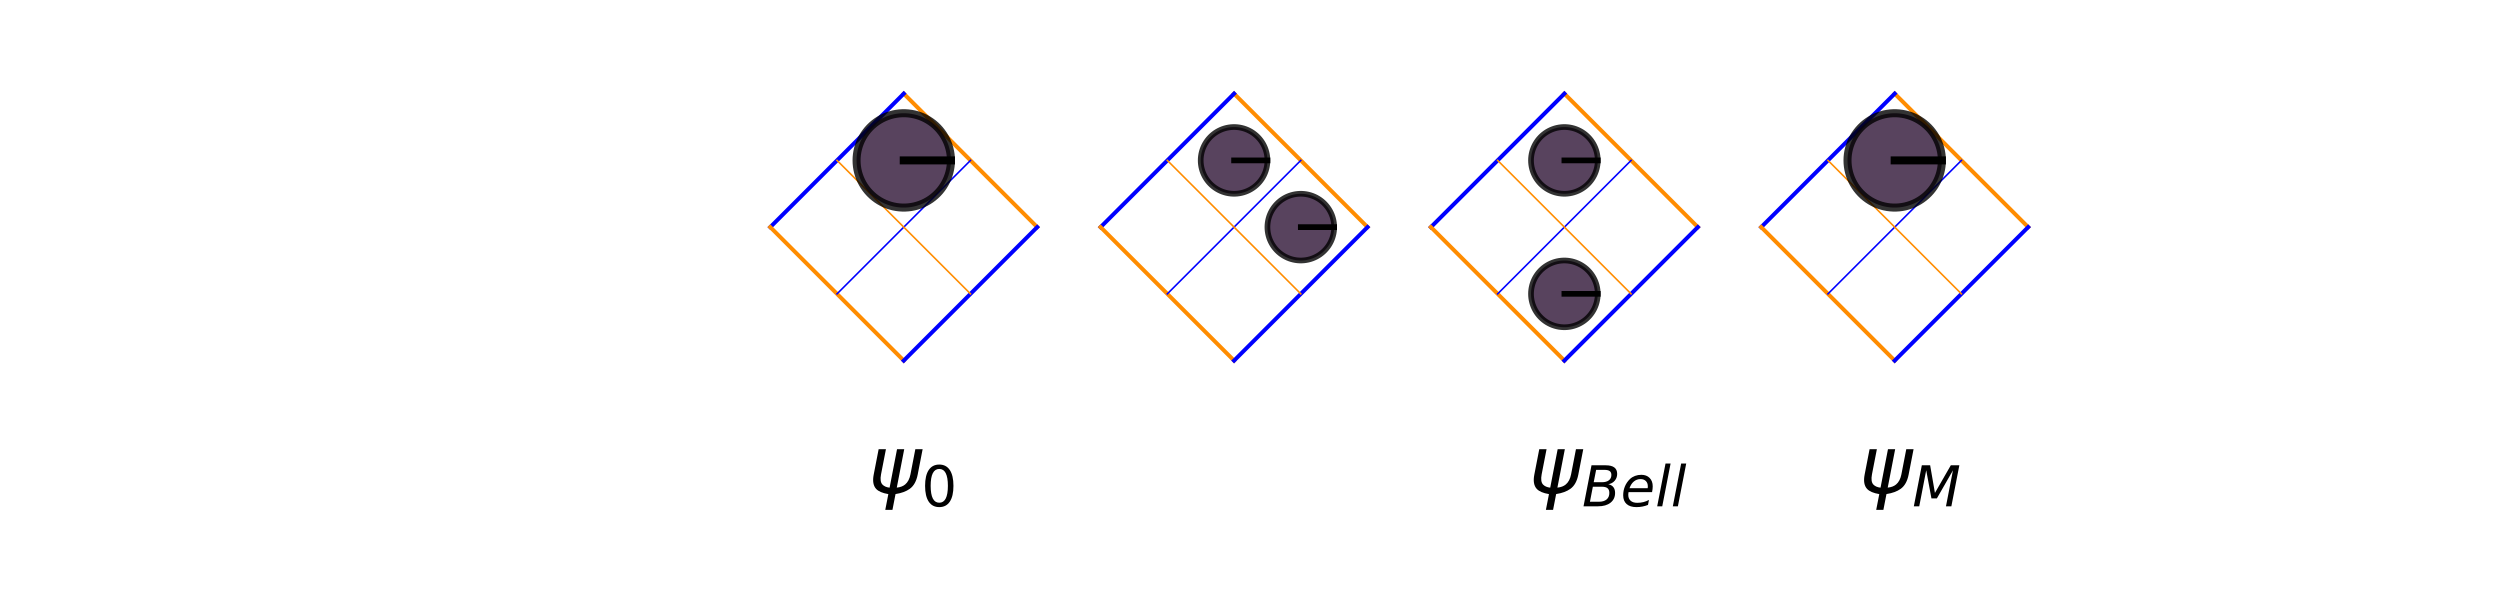
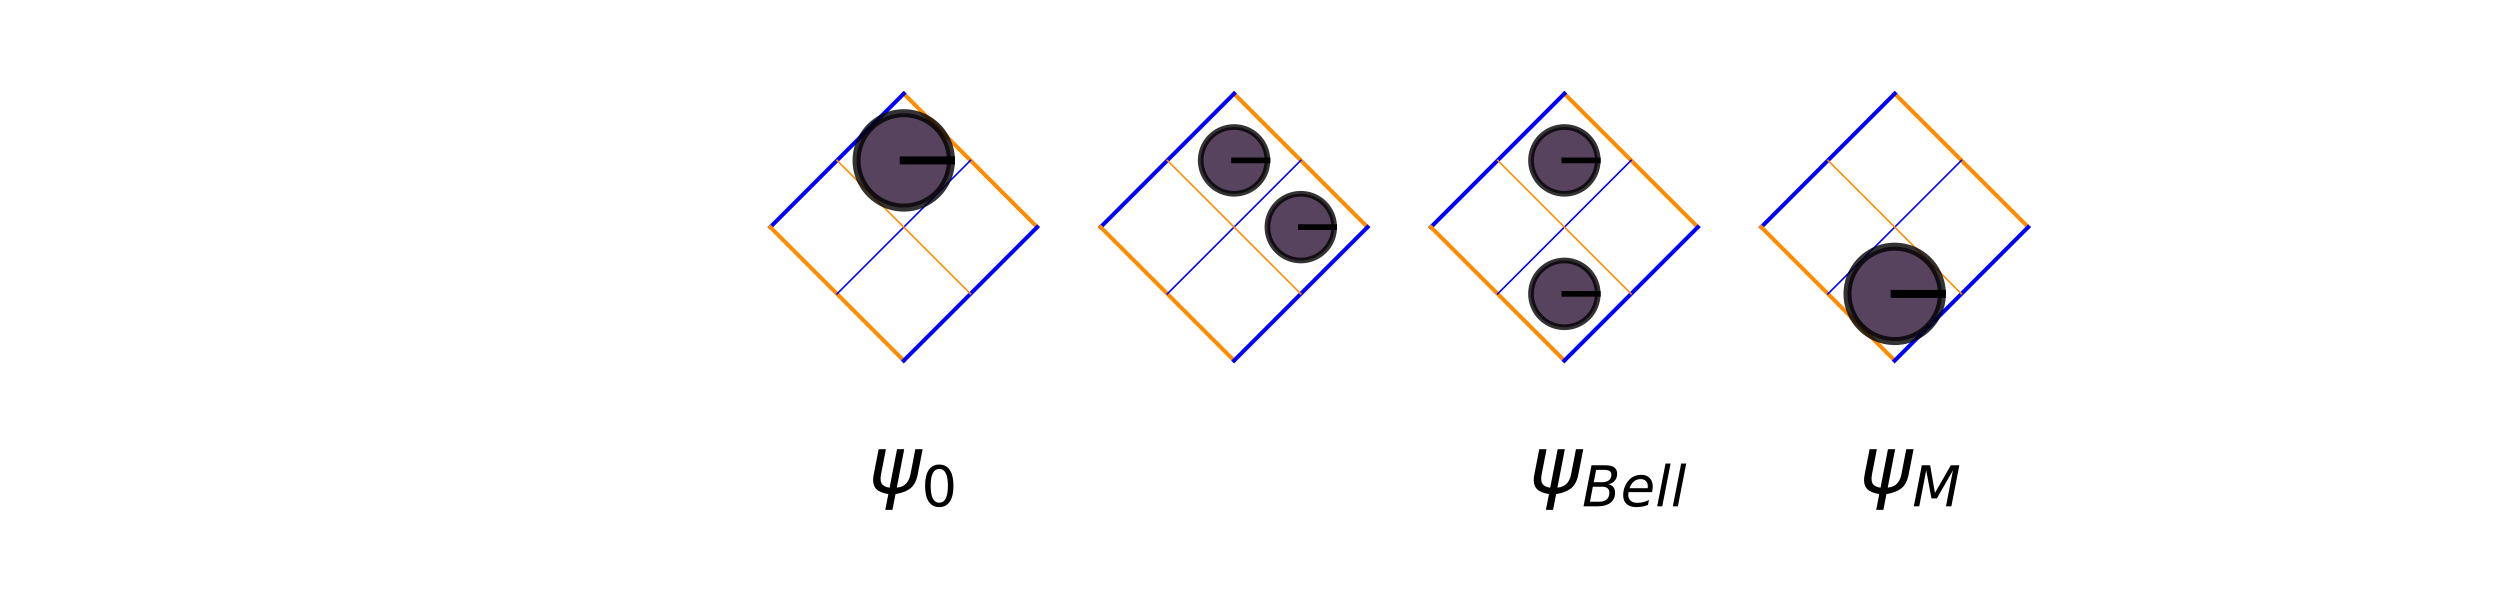
<svg xmlns="http://www.w3.org/2000/svg" xmlns:xlink="http://www.w3.org/1999/xlink" height="75.515pt" version="1.1" viewBox="0 0 311.04 75.515" width="311.04pt">
  <defs>
    <style type="text/css">*{stroke-linecap:butt;stroke-linejoin:round;}</style>
  </defs>
  <g id="figure_1">
    <g id="patch_1">
      <path d="M 0 75.515  L 311.04 75.515  L 311.04 0  L 0 0  z " style="fill:none;" />
    </g>
    <g id="axes_1">
      <g id="line2d_1">
-         <path clip-path="url(#p4b8d0b3690)" d="M 129.046 28.259  L 112.441 11.653  " style="fill:none;stroke:#ff8c00;stroke-linecap:square;stroke-width:0.5;" />
+         <path clip-path="url(#p5b7c82e4f4)" d="M 129.046 28.259  L 112.441 11.653  " style="fill:none;stroke:#ff8c00;stroke-linecap:square;stroke-width:0.5;" />
      </g>
      <g id="line2d_2">
-         <path clip-path="url(#p4b8d0b3690)" d="M 112.441 11.653  L 95.836 28.259  " style="fill:none;stroke:#0000ff;stroke-linecap:square;stroke-width:0.5;" />
+         <path clip-path="url(#p5b7c82e4f4)" d="M 112.441 11.653  L 95.836 28.259  " style="fill:none;stroke:#0000ff;stroke-linecap:square;stroke-width:0.5;" />
      </g>
      <g id="line2d_3">
-         <path clip-path="url(#p4b8d0b3690)" d="M 95.836 28.259  L 112.441 44.864  " style="fill:none;stroke:#ff8c00;stroke-linecap:square;stroke-width:0.5;" />
+         <path clip-path="url(#p5b7c82e4f4)" d="M 95.836 28.259  L 112.441 44.864  " style="fill:none;stroke:#ff8c00;stroke-linecap:square;stroke-width:0.5;" />
      </g>
      <g id="line2d_4">
-         <path clip-path="url(#p4b8d0b3690)" d="M 112.441 44.864  L 129.046 28.259  " style="fill:none;stroke:#0000ff;stroke-linecap:square;stroke-width:0.5;" />
+         <path clip-path="url(#p5b7c82e4f4)" d="M 112.441 44.864  L 129.046 28.259  " style="fill:none;stroke:#0000ff;stroke-linecap:square;stroke-width:0.5;" />
      </g>
      <g id="line2d_5">
-         <path clip-path="url(#p4b8d0b3690)" d="M 120.744 19.956  L 104.138 36.561  " style="fill:none;stroke:#0000ff;stroke-linecap:square;stroke-width:0.2;" />
+         <path clip-path="url(#p5b7c82e4f4)" d="M 120.744 19.956  L 104.138 36.561  " style="fill:none;stroke:#0000ff;stroke-linecap:square;stroke-width:0.2;" />
      </g>
      <g id="line2d_6">
-         <path clip-path="url(#p4b8d0b3690)" d="M 104.138 19.956  L 120.744 36.561  " style="fill:none;stroke:#ff8c00;stroke-linecap:square;stroke-width:0.2;" />
+         <path clip-path="url(#p5b7c82e4f4)" d="M 104.138 19.956  L 120.744 36.561  " style="fill:none;stroke:#ff8c00;stroke-linecap:square;stroke-width:0.2;" />
      </g>
      <g id="line2d_7">
-         <path clip-path="url(#p4b8d0b3690)" d="M 108.038 63.484  " style="fill:none;stroke:#1f77b4;stroke-linecap:square;stroke-opacity:0;stroke-width:1.5;" />
+         <path clip-path="url(#p5b7c82e4f4)" d="M 108.038 63.484  " style="fill:none;stroke:#1f77b4;stroke-linecap:square;stroke-opacity:0;stroke-width:1.5;" />
      </g>
      <g id="line2d_8">
-         <path clip-path="url(#p4b8d0b3690)" d="M 170.142 28.259  L 153.537 11.653  " style="fill:none;stroke:#ff8c00;stroke-linecap:square;stroke-width:0.5;" />
+         <path clip-path="url(#p5b7c82e4f4)" d="M 170.142 28.259  L 153.537 11.653  " style="fill:none;stroke:#ff8c00;stroke-linecap:square;stroke-width:0.5;" />
      </g>
      <g id="line2d_9">
-         <path clip-path="url(#p4b8d0b3690)" d="M 153.537 11.653  L 136.932 28.259  " style="fill:none;stroke:#0000ff;stroke-linecap:square;stroke-width:0.5;" />
+         <path clip-path="url(#p5b7c82e4f4)" d="M 153.537 11.653  L 136.932 28.259  " style="fill:none;stroke:#0000ff;stroke-linecap:square;stroke-width:0.5;" />
      </g>
      <g id="line2d_10">
-         <path clip-path="url(#p4b8d0b3690)" d="M 136.932 28.259  L 153.537 44.864  " style="fill:none;stroke:#ff8c00;stroke-linecap:square;stroke-width:0.5;" />
+         <path clip-path="url(#p5b7c82e4f4)" d="M 136.932 28.259  L 153.537 44.864  " style="fill:none;stroke:#ff8c00;stroke-linecap:square;stroke-width:0.5;" />
      </g>
      <g id="line2d_11">
-         <path clip-path="url(#p4b8d0b3690)" d="M 153.537 44.864  L 170.142 28.259  " style="fill:none;stroke:#0000ff;stroke-linecap:square;stroke-width:0.5;" />
+         <path clip-path="url(#p5b7c82e4f4)" d="M 153.537 44.864  L 170.142 28.259  " style="fill:none;stroke:#0000ff;stroke-linecap:square;stroke-width:0.5;" />
      </g>
      <g id="line2d_12">
-         <path clip-path="url(#p4b8d0b3690)" d="M 161.84 19.956  L 145.234 36.561  " style="fill:none;stroke:#0000ff;stroke-linecap:square;stroke-width:0.2;" />
+         <path clip-path="url(#p5b7c82e4f4)" d="M 161.84 19.956  L 145.234 36.561  " style="fill:none;stroke:#0000ff;stroke-linecap:square;stroke-width:0.2;" />
      </g>
      <g id="line2d_13">
-         <path clip-path="url(#p4b8d0b3690)" d="M 145.234 19.956  L 161.84 36.561  " style="fill:none;stroke:#ff8c00;stroke-linecap:square;stroke-width:0.2;" />
+         <path clip-path="url(#p5b7c82e4f4)" d="M 145.234 19.956  L 161.84 36.561  " style="fill:none;stroke:#ff8c00;stroke-linecap:square;stroke-width:0.2;" />
      </g>
      <g id="line2d_14">
-         <path clip-path="url(#p4b8d0b3690)" d="M 149.134 63.484  " style="fill:none;stroke:#ff7f0e;stroke-linecap:square;stroke-opacity:0;stroke-width:1.5;" />
+         <path clip-path="url(#p5b7c82e4f4)" d="M 149.134 63.484  " style="fill:none;stroke:#ff7f0e;stroke-linecap:square;stroke-opacity:0;stroke-width:1.5;" />
      </g>
      <g id="line2d_15">
-         <path clip-path="url(#p4b8d0b3690)" d="M 211.239 28.259  L 194.633 11.653  " style="fill:none;stroke:#ff8c00;stroke-linecap:square;stroke-width:0.5;" />
+         <path clip-path="url(#p5b7c82e4f4)" d="M 211.239 28.259  L 194.633 11.653  " style="fill:none;stroke:#ff8c00;stroke-linecap:square;stroke-width:0.5;" />
      </g>
      <g id="line2d_16">
-         <path clip-path="url(#p4b8d0b3690)" d="M 194.633 11.653  L 178.028 28.259  " style="fill:none;stroke:#0000ff;stroke-linecap:square;stroke-width:0.5;" />
+         <path clip-path="url(#p5b7c82e4f4)" d="M 194.633 11.653  L 178.028 28.259  " style="fill:none;stroke:#0000ff;stroke-linecap:square;stroke-width:0.5;" />
      </g>
      <g id="line2d_17">
-         <path clip-path="url(#p4b8d0b3690)" d="M 178.028 28.259  L 194.633 44.864  " style="fill:none;stroke:#ff8c00;stroke-linecap:square;stroke-width:0.5;" />
+         <path clip-path="url(#p5b7c82e4f4)" d="M 178.028 28.259  L 194.633 44.864  " style="fill:none;stroke:#ff8c00;stroke-linecap:square;stroke-width:0.5;" />
      </g>
      <g id="line2d_18">
-         <path clip-path="url(#p4b8d0b3690)" d="M 194.633 44.864  L 211.239 28.259  " style="fill:none;stroke:#0000ff;stroke-linecap:square;stroke-width:0.5;" />
+         <path clip-path="url(#p5b7c82e4f4)" d="M 194.633 44.864  L 211.239 28.259  " style="fill:none;stroke:#0000ff;stroke-linecap:square;stroke-width:0.5;" />
      </g>
      <g id="line2d_19">
-         <path clip-path="url(#p4b8d0b3690)" d="M 202.936 19.956  L 186.331 36.561  " style="fill:none;stroke:#0000ff;stroke-linecap:square;stroke-width:0.2;" />
+         <path clip-path="url(#p5b7c82e4f4)" d="M 202.936 19.956  L 186.331 36.561  " style="fill:none;stroke:#0000ff;stroke-linecap:square;stroke-width:0.2;" />
      </g>
      <g id="line2d_20">
-         <path clip-path="url(#p4b8d0b3690)" d="M 186.331 19.956  L 202.936 36.561  " style="fill:none;stroke:#ff8c00;stroke-linecap:square;stroke-width:0.2;" />
+         <path clip-path="url(#p5b7c82e4f4)" d="M 186.331 19.956  L 202.936 36.561  " style="fill:none;stroke:#ff8c00;stroke-linecap:square;stroke-width:0.2;" />
      </g>
      <g id="line2d_21">
-         <path clip-path="url(#p4b8d0b3690)" d="M 190.23 63.484  " style="fill:none;stroke:#2ca02c;stroke-linecap:square;stroke-opacity:0;stroke-width:1.5;" />
+         <path clip-path="url(#p5b7c82e4f4)" d="M 190.23 63.484  " style="fill:none;stroke:#2ca02c;stroke-linecap:square;stroke-opacity:0;stroke-width:1.5;" />
      </g>
      <g id="line2d_22">
-         <path clip-path="url(#p4b8d0b3690)" d="M 252.335 28.259  L 235.729 11.653  " style="fill:none;stroke:#ff8c00;stroke-linecap:square;stroke-width:0.5;" />
+         <path clip-path="url(#p5b7c82e4f4)" d="M 252.335 28.259  L 235.729 11.653  " style="fill:none;stroke:#ff8c00;stroke-linecap:square;stroke-width:0.5;" />
      </g>
      <g id="line2d_23">
-         <path clip-path="url(#p4b8d0b3690)" d="M 235.729 11.653  L 219.124 28.259  " style="fill:none;stroke:#0000ff;stroke-linecap:square;stroke-width:0.5;" />
+         <path clip-path="url(#p5b7c82e4f4)" d="M 235.729 11.653  L 219.124 28.259  " style="fill:none;stroke:#0000ff;stroke-linecap:square;stroke-width:0.5;" />
      </g>
      <g id="line2d_24">
-         <path clip-path="url(#p4b8d0b3690)" d="M 219.124 28.259  L 235.729 44.864  " style="fill:none;stroke:#ff8c00;stroke-linecap:square;stroke-width:0.5;" />
+         <path clip-path="url(#p5b7c82e4f4)" d="M 219.124 28.259  L 235.729 44.864  " style="fill:none;stroke:#ff8c00;stroke-linecap:square;stroke-width:0.5;" />
      </g>
      <g id="line2d_25">
-         <path clip-path="url(#p4b8d0b3690)" d="M 235.729 44.864  L 252.335 28.259  " style="fill:none;stroke:#0000ff;stroke-linecap:square;stroke-width:0.5;" />
+         <path clip-path="url(#p5b7c82e4f4)" d="M 235.729 44.864  L 252.335 28.259  " style="fill:none;stroke:#0000ff;stroke-linecap:square;stroke-width:0.5;" />
      </g>
      <g id="line2d_26">
-         <path clip-path="url(#p4b8d0b3690)" d="M 244.032 19.956  L 227.427 36.561  " style="fill:none;stroke:#0000ff;stroke-linecap:square;stroke-width:0.2;" />
+         <path clip-path="url(#p5b7c82e4f4)" d="M 244.032 19.956  L 227.427 36.561  " style="fill:none;stroke:#0000ff;stroke-linecap:square;stroke-width:0.2;" />
      </g>
      <g id="line2d_27">
-         <path clip-path="url(#p4b8d0b3690)" d="M 227.427 19.956  L 244.032 36.561  " style="fill:none;stroke:#ff8c00;stroke-linecap:square;stroke-width:0.2;" />
+         <path clip-path="url(#p5b7c82e4f4)" d="M 227.427 19.956  L 244.032 36.561  " style="fill:none;stroke:#ff8c00;stroke-linecap:square;stroke-width:0.2;" />
      </g>
      <g id="line2d_28">
-         <path clip-path="url(#p4b8d0b3690)" d="M 231.326 63.484  " style="fill:none;stroke:#d62728;stroke-linecap:square;stroke-opacity:0;stroke-width:1.5;" />
+         <path clip-path="url(#p5b7c82e4f4)" d="M 231.326 63.484  " style="fill:none;stroke:#d62728;stroke-linecap:square;stroke-opacity:0;stroke-width:1.5;" />
      </g>
      <g id="text_1">
        <g transform="translate(108.0378 61.38395)scale(0.1 -0.1)">
          <defs>
            <path d="M 24.859 -1.219  Q 13.922 0.594 9.625 5.328  Q 4.344 11.141 6.641 23  L 12.797 54.688  L 21.875 54.688  L 15.766 23.344  Q 14.062 14.406 17.484 10.688  Q 20.516 7.469 26.422 6.781  L 35.688 54.688  L 44.625 54.688  L 35.359 6.844  Q 41.891 7.516 45.75 10.75  Q 50.734 14.844 52.391 23.391  L 58.453 54.688  L 67.531 54.688  L 61.375 23.047  Q 58.984 10.75 51.562 5.375  Q 44.875 0.531 33.797 -1.172  L 29.984 -20.797  L 21.047 -20.797  z " id="DejaVuSans-Oblique-968" />
            <path d="M 31.781 66.406  Q 24.172 66.406 20.328 58.906  Q 16.5 51.422 16.5 36.375  Q 16.5 21.391 20.328 13.891  Q 24.172 6.391 31.781 6.391  Q 39.453 6.391 43.281 13.891  Q 47.125 21.391 47.125 36.375  Q 47.125 51.422 43.281 58.906  Q 39.453 66.406 31.781 66.406  z M 31.781 74.219  Q 44.047 74.219 50.516 64.516  Q 56.984 54.828 56.984 36.375  Q 56.984 17.969 50.516 8.266  Q 44.047 -1.422 31.781 -1.422  Q 19.531 -1.422 13.062 8.266  Q 6.594 17.969 6.594 36.375  Q 6.594 54.828 13.062 64.516  Q 19.531 74.219 31.781 74.219  z " id="DejaVuSans-48" />
          </defs>
          <use transform="translate(0 0.3125)" xlink:href="#DejaVuSans-Oblique-968" />
          <use transform="translate(65.9668 -16.09375)scale(0.7)" xlink:href="#DejaVuSans-48" />
        </g>
      </g>
      <g id="text_2">
        <g transform="translate(190.2301 61.38395)scale(0.1 -0.1)">
          <defs>
            <path d="M 16.891 72.906  L 42.094 72.906  Q 52.344 72.906 57.422 69.094  Q 62.5 65.281 62.5 57.625  Q 62.5 50.594 58.125 45.484  Q 53.766 40.375 46.688 39.312  Q 52.734 37.938 55.766 34.078  Q 58.797 30.219 58.797 23.781  Q 58.797 12.797 50.656 6.391  Q 42.531 0 28.422 0  L 2.688 0  z M 19.281 34.812  L 14.109 8.109  L 29.984 8.109  Q 38.922 8.109 43.75 12.203  Q 48.578 16.312 48.578 23.781  Q 48.578 29.547 45.375 32.172  Q 42.188 34.812 35.109 34.812  z M 25.094 64.797  L 20.797 42.828  L 35.5 42.828  Q 43.359 42.828 47.781 46.234  Q 52.203 49.656 52.203 55.719  Q 52.203 60.453 49.219 62.625  Q 46.234 64.797 39.703 64.797  z " id="DejaVuSans-Oblique-66" />
            <path d="M 48.094 32.234  Q 48.25 33.016 48.312 33.844  Q 48.391 34.672 48.391 35.5  Q 48.391 41.453 44.891 44.922  Q 41.406 48.391 35.406 48.391  Q 28.719 48.391 23.578 44.156  Q 18.453 39.938 15.828 32.172  z M 55.906 25.203  L 14.109 25.203  Q 13.812 23.344 13.719 22.266  Q 13.625 21.188 13.625 20.406  Q 13.625 13.625 17.797 9.906  Q 21.969 6.203 29.594 6.203  Q 35.453 6.203 40.672 7.516  Q 45.906 8.844 50.391 11.375  L 48.688 2.484  Q 43.844 0.531 38.688 -0.438  Q 33.547 -1.422 28.219 -1.422  Q 16.844 -1.422 10.719 4.016  Q 4.594 9.469 4.594 19.484  Q 4.594 28.031 7.641 35.375  Q 10.688 42.719 16.609 48.484  Q 20.406 52.094 25.656 54.047  Q 30.906 56 36.812 56  Q 46.094 56 51.578 50.438  Q 57.078 44.875 57.078 35.5  Q 57.078 33.25 56.781 30.688  Q 56.5 28.125 55.906 25.203  z " id="DejaVuSans-Oblique-101" />
            <path d="M 18.312 75.984  L 27.297 75.984  L 12.5 0  L 3.516 0  z " id="DejaVuSans-Oblique-108" />
          </defs>
          <use transform="translate(0 0.3125)" xlink:href="#DejaVuSans-Oblique-968" />
          <use transform="translate(65.9668 -16.09375)scale(0.7)" xlink:href="#DejaVuSans-Oblique-66" />
          <use transform="translate(113.9893 -16.09375)scale(0.7)" xlink:href="#DejaVuSans-Oblique-101" />
          <use transform="translate(157.0557 -16.09375)scale(0.7)" xlink:href="#DejaVuSans-Oblique-108" />
          <use transform="translate(176.5039 -16.09375)scale(0.7)" xlink:href="#DejaVuSans-Oblique-108" />
        </g>
      </g>
      <g id="text_3">
        <g transform="translate(231.3263 61.38395)scale(0.1 -0.1)">
          <defs>
            <path d="M 16.891 72.906  L 31.688 72.906  L 40.188 23.781  L 68.406 72.906  L 83.594 72.906  L 69.391 0  L 59.812 0  L 72.219 63.922  L 43.609 14.016  L 33.984 14.016  L 24.703 64.109  L 12.312 0  L 2.688 0  z " id="DejaVuSans-Oblique-77" />
          </defs>
          <use transform="translate(0 0.3125)" xlink:href="#DejaVuSans-Oblique-968" />
          <use transform="translate(65.9668 -16.09375)scale(0.7)" xlink:href="#DejaVuSans-Oblique-77" />
        </g>
      </g>
      <g id="PolyCollection_1">
        <defs>
-           <path d="M 118.312 -55.559  L 118.312 -55.559  L 118.3 -55.935  L 118.264 -56.31  L 118.204 -56.681  L 118.12 -57.048  L 118.013 -57.409  L 117.883 -57.762  L 117.73 -58.106  L 117.556 -58.44  L 117.361 -58.762  L 117.146 -59.07  L 116.911 -59.365  L 116.658 -59.643  L 116.388 -59.905  L 116.101 -60.149  L 115.8 -60.374  L 115.484 -60.579  L 115.156 -60.764  L 114.817 -60.927  L 114.469 -61.068  L 114.111 -61.187  L 113.747 -61.283  L 113.378 -61.354  L 113.005 -61.403  L 112.629 -61.427  L 112.253 -61.427  L 111.877 -61.403  L 111.504 -61.354  L 111.135 -61.283  L 110.771 -61.187  L 110.413 -61.068  L 110.065 -60.927  L 109.725 -60.764  L 109.398 -60.579  L 109.082 -60.374  L 108.781 -60.149  L 108.494 -59.905  L 108.224 -59.643  L 107.971 -59.365  L 107.736 -59.07  L 107.521 -58.762  L 107.326 -58.44  L 107.151 -58.106  L 106.999 -57.762  L 106.869 -57.409  L 106.762 -57.048  L 106.678 -56.681  L 106.618 -56.31  L 106.582 -55.935  L 106.57 -55.559  L 106.57 -55.559  L 106.57 -55.559  L 106.582 -55.183  L 106.618 -54.808  L 106.678 -54.437  L 106.762 -54.07  L 106.869 -53.709  L 106.999 -53.356  L 107.151 -53.012  L 107.326 -52.678  L 107.521 -52.356  L 107.736 -52.047  L 107.971 -51.753  L 108.224 -51.475  L 108.494 -51.213  L 108.781 -50.969  L 109.082 -50.744  L 109.398 -50.538  L 109.725 -50.354  L 110.065 -50.19  L 110.413 -50.049  L 110.771 -49.931  L 111.135 -49.835  L 111.504 -49.763  L 111.877 -49.715  L 112.253 -49.691  L 112.629 -49.691  L 113.005 -49.715  L 113.378 -49.763  L 113.747 -49.835  L 114.111 -49.931  L 114.469 -50.049  L 114.817 -50.19  L 115.156 -50.354  L 115.484 -50.538  L 115.8 -50.744  L 116.101 -50.969  L 116.388 -51.213  L 116.658 -51.475  L 116.911 -51.753  L 117.146 -52.047  L 117.361 -52.356  L 117.556 -52.678  L 117.73 -53.012  L 117.883 -53.356  L 118.013 -53.709  L 118.12 -54.07  L 118.204 -54.437  L 118.264 -54.808  L 118.3 -55.183  L 118.312 -55.559  z " id="m4061cd5853" style="stroke:#000000;stroke-opacity:0.8;" />
-         </defs>
-         <g clip-path="url(#p4b8d0b3690)">
-           <use style="fill:#2f1436;fill-opacity:0.8;stroke:#000000;stroke-opacity:0.8;" x="0" xlink:href="#m4061cd5853" y="75.515" />
+           <path d="M 118.312 -55.559  L 118.312 -55.559  L 118.3 -55.935  L 118.264 -56.31  L 118.204 -56.681  L 118.12 -57.048  L 118.013 -57.409  L 117.883 -57.762  L 117.73 -58.106  L 117.556 -58.44  L 117.361 -58.762  L 117.146 -59.07  L 116.911 -59.365  L 116.658 -59.643  L 116.388 -59.905  L 116.101 -60.149  L 115.8 -60.374  L 115.484 -60.579  L 115.156 -60.764  L 114.817 -60.927  L 114.469 -61.068  L 114.111 -61.187  L 113.747 -61.283  L 113.378 -61.354  L 113.005 -61.403  L 112.629 -61.427  L 112.253 -61.427  L 111.877 -61.403  L 111.504 -61.354  L 111.135 -61.283  L 110.771 -61.187  L 110.413 -61.068  L 110.065 -60.927  L 109.725 -60.764  L 109.398 -60.579  L 109.082 -60.374  L 108.781 -60.149  L 108.494 -59.905  L 108.224 -59.643  L 107.971 -59.365  L 107.736 -59.07  L 107.521 -58.762  L 107.326 -58.44  L 107.151 -58.106  L 106.999 -57.762  L 106.869 -57.409  L 106.762 -57.048  L 106.678 -56.681  L 106.618 -56.31  L 106.582 -55.935  L 106.57 -55.559  L 106.57 -55.559  L 106.57 -55.559  L 106.582 -55.183  L 106.618 -54.808  L 106.678 -54.437  L 106.762 -54.07  L 106.869 -53.709  L 106.999 -53.356  L 107.151 -53.012  L 107.326 -52.678  L 107.521 -52.356  L 107.736 -52.047  L 107.971 -51.753  L 108.224 -51.475  L 108.494 -51.213  L 108.781 -50.969  L 109.082 -50.744  L 109.398 -50.538  L 109.725 -50.354  L 110.065 -50.19  L 110.413 -50.049  L 110.771 -49.931  L 111.135 -49.835  L 111.504 -49.763  L 111.877 -49.715  L 112.253 -49.691  L 112.629 -49.691  L 113.005 -49.715  L 113.378 -49.763  L 113.747 -49.835  L 114.111 -49.931  L 114.469 -50.049  L 114.817 -50.19  L 115.156 -50.354  L 115.484 -50.538  L 115.8 -50.744  L 116.101 -50.969  L 116.388 -51.213  L 116.658 -51.475  L 116.911 -51.753  L 117.146 -52.047  L 117.361 -52.356  L 117.556 -52.678  L 117.73 -53.012  L 117.883 -53.356  L 118.013 -53.709  L 118.12 -54.07  L 118.204 -54.437  L 118.264 -54.808  L 118.3 -55.183  L 118.312 -55.559  z " id="mb0bda0e4da" style="stroke:#000000;stroke-opacity:0.8;" />
+         </defs>
+         <g clip-path="url(#p5b7c82e4f4)">
+           <use style="fill:#2f1436;fill-opacity:0.8;stroke:#000000;stroke-opacity:0.8;" x="0" xlink:href="#mb0bda0e4da" y="75.515" />
        </g>
      </g>
      <g id="PolyCollection_2">
        <defs>
-           <path d="M 157.688 -55.559  L 157.688 -55.559  L 157.68 -55.825  L 157.654 -56.09  L 157.612 -56.352  L 157.553 -56.612  L 157.477 -56.867  L 157.385 -57.117  L 157.277 -57.36  L 157.154 -57.596  L 157.016 -57.824  L 156.864 -58.042  L 156.698 -58.25  L 156.519 -58.447  L 156.328 -58.632  L 156.125 -58.804  L 155.912 -58.964  L 155.689 -59.109  L 155.457 -59.239  L 155.218 -59.355  L 154.971 -59.455  L 154.718 -59.539  L 154.461 -59.606  L 154.2 -59.657  L 153.936 -59.691  L 153.67 -59.708  L 153.404 -59.708  L 153.138 -59.691  L 152.875 -59.657  L 152.613 -59.606  L 152.356 -59.539  L 152.103 -59.455  L 151.857 -59.355  L 151.617 -59.239  L 151.385 -59.109  L 151.162 -58.964  L 150.949 -58.804  L 150.746 -58.632  L 150.555 -58.447  L 150.376 -58.25  L 150.21 -58.042  L 150.058 -57.824  L 149.92 -57.596  L 149.797 -57.36  L 149.689 -57.117  L 149.597 -56.867  L 149.522 -56.612  L 149.462 -56.352  L 149.42 -56.09  L 149.394 -55.825  L 149.386 -55.559  L 149.386 -55.559  L 149.386 -55.559  L 149.394 -55.293  L 149.42 -55.028  L 149.462 -54.765  L 149.522 -54.506  L 149.597 -54.251  L 149.689 -54.001  L 149.797 -53.758  L 149.92 -53.522  L 150.058 -53.294  L 150.21 -53.076  L 150.376 -52.868  L 150.555 -52.671  L 150.746 -52.486  L 150.949 -52.313  L 151.162 -52.154  L 151.385 -52.009  L 151.617 -51.878  L 151.857 -51.763  L 152.103 -51.663  L 152.356 -51.579  L 152.613 -51.512  L 152.875 -51.461  L 153.138 -51.427  L 153.404 -51.41  L 153.67 -51.41  L 153.936 -51.427  L 154.2 -51.461  L 154.461 -51.512  L 154.718 -51.579  L 154.971 -51.663  L 155.218 -51.763  L 155.457 -51.878  L 155.689 -52.009  L 155.912 -52.154  L 156.125 -52.313  L 156.328 -52.486  L 156.519 -52.671  L 156.698 -52.868  L 156.864 -53.076  L 157.016 -53.294  L 157.154 -53.522  L 157.277 -53.758  L 157.385 -54.001  L 157.477 -54.251  L 157.553 -54.506  L 157.612 -54.765  L 157.654 -55.028  L 157.68 -55.293  L 157.688 -55.559  z " id="m83294ed4a9" style="stroke:#000000;stroke-opacity:0.8;stroke-width:0.707;" />
-         </defs>
-         <g clip-path="url(#p4b8d0b3690)">
-           <use style="fill:#2f1436;fill-opacity:0.8;stroke:#000000;stroke-opacity:0.8;stroke-width:0.707;" x="0" xlink:href="#m83294ed4a9" y="75.515" />
+           <path d="M 157.688 -55.559  L 157.688 -55.559  L 157.68 -55.825  L 157.654 -56.09  L 157.612 -56.352  L 157.553 -56.612  L 157.477 -56.867  L 157.385 -57.117  L 157.277 -57.36  L 157.154 -57.596  L 157.016 -57.824  L 156.864 -58.042  L 156.698 -58.25  L 156.519 -58.447  L 156.328 -58.632  L 156.125 -58.804  L 155.912 -58.964  L 155.689 -59.109  L 155.457 -59.239  L 155.218 -59.355  L 154.971 -59.455  L 154.718 -59.539  L 154.461 -59.606  L 154.2 -59.657  L 153.936 -59.691  L 153.67 -59.708  L 153.404 -59.708  L 153.138 -59.691  L 152.875 -59.657  L 152.613 -59.606  L 152.356 -59.539  L 152.103 -59.455  L 151.857 -59.355  L 151.617 -59.239  L 151.385 -59.109  L 151.162 -58.964  L 150.949 -58.804  L 150.746 -58.632  L 150.555 -58.447  L 150.376 -58.25  L 150.21 -58.042  L 150.058 -57.824  L 149.92 -57.596  L 149.797 -57.36  L 149.689 -57.117  L 149.597 -56.867  L 149.522 -56.612  L 149.462 -56.352  L 149.42 -56.09  L 149.394 -55.825  L 149.386 -55.559  L 149.386 -55.559  L 149.386 -55.559  L 149.394 -55.293  L 149.42 -55.028  L 149.462 -54.765  L 149.522 -54.506  L 149.597 -54.251  L 149.689 -54.001  L 149.797 -53.758  L 149.92 -53.522  L 150.058 -53.294  L 150.21 -53.076  L 150.376 -52.868  L 150.555 -52.671  L 150.746 -52.486  L 150.949 -52.313  L 151.162 -52.154  L 151.385 -52.009  L 151.617 -51.878  L 151.857 -51.763  L 152.103 -51.663  L 152.356 -51.579  L 152.613 -51.512  L 152.875 -51.461  L 153.138 -51.427  L 153.404 -51.41  L 153.67 -51.41  L 153.936 -51.427  L 154.2 -51.461  L 154.461 -51.512  L 154.718 -51.579  L 154.971 -51.663  L 155.218 -51.763  L 155.457 -51.878  L 155.689 -52.009  L 155.912 -52.154  L 156.125 -52.313  L 156.328 -52.486  L 156.519 -52.671  L 156.698 -52.868  L 156.864 -53.076  L 157.016 -53.294  L 157.154 -53.522  L 157.277 -53.758  L 157.385 -54.001  L 157.477 -54.251  L 157.553 -54.506  L 157.612 -54.765  L 157.654 -55.028  L 157.68 -55.293  L 157.688 -55.559  z " id="m5680b1059e" style="stroke:#000000;stroke-opacity:0.8;stroke-width:0.707;" />
+         </defs>
+         <g clip-path="url(#p5b7c82e4f4)">
+           <use style="fill:#2f1436;fill-opacity:0.8;stroke:#000000;stroke-opacity:0.8;stroke-width:0.707;" x="0" xlink:href="#m5680b1059e" y="75.515" />
        </g>
      </g>
      <g id="PolyCollection_3">
        <defs>
-           <path d="M 165.991 -47.256  L 165.991 -47.256  L 165.983 -47.522  L 165.957 -47.787  L 165.915 -48.05  L 165.855 -48.309  L 165.78 -48.564  L 165.688 -48.814  L 165.58 -49.057  L 165.457 -49.293  L 165.319 -49.521  L 165.167 -49.739  L 165.001 -49.947  L 164.822 -50.144  L 164.631 -50.329  L 164.428 -50.502  L 164.215 -50.661  L 163.992 -50.806  L 163.76 -50.937  L 163.52 -51.052  L 163.274 -51.152  L 163.021 -51.236  L 162.764 -51.303  L 162.502 -51.354  L 162.238 -51.388  L 161.973 -51.405  L 161.707 -51.405  L 161.441 -51.388  L 161.177 -51.354  L 160.916 -51.303  L 160.659 -51.236  L 160.406 -51.152  L 160.159 -51.052  L 159.92 -50.937  L 159.688 -50.806  L 159.465 -50.661  L 159.251 -50.502  L 159.049 -50.329  L 158.858 -50.144  L 158.679 -49.947  L 158.513 -49.739  L 158.361 -49.521  L 158.223 -49.293  L 158.1 -49.057  L 157.992 -48.814  L 157.9 -48.564  L 157.824 -48.309  L 157.765 -48.05  L 157.723 -47.787  L 157.697 -47.522  L 157.688 -47.256  L 157.688 -47.256  L 157.688 -47.256  L 157.697 -46.99  L 157.723 -46.725  L 157.765 -46.463  L 157.824 -46.203  L 157.9 -45.948  L 157.992 -45.698  L 158.1 -45.455  L 158.223 -45.219  L 158.361 -44.991  L 158.513 -44.773  L 158.679 -44.565  L 158.858 -44.368  L 159.049 -44.183  L 159.251 -44.011  L 159.465 -43.851  L 159.688 -43.706  L 159.92 -43.576  L 160.159 -43.46  L 160.406 -43.36  L 160.659 -43.276  L 160.916 -43.209  L 161.177 -43.158  L 161.441 -43.124  L 161.707 -43.107  L 161.973 -43.107  L 162.238 -43.124  L 162.502 -43.158  L 162.764 -43.209  L 163.021 -43.276  L 163.274 -43.36  L 163.52 -43.46  L 163.76 -43.576  L 163.992 -43.706  L 164.215 -43.851  L 164.428 -44.011  L 164.631 -44.183  L 164.822 -44.368  L 165.001 -44.565  L 165.167 -44.773  L 165.319 -44.991  L 165.457 -45.219  L 165.58 -45.455  L 165.688 -45.698  L 165.78 -45.948  L 165.855 -46.203  L 165.915 -46.463  L 165.957 -46.725  L 165.983 -46.99  L 165.991 -47.256  z " id="m9794d3eba9" style="stroke:#000000;stroke-opacity:0.8;stroke-width:0.707;" />
-         </defs>
-         <g clip-path="url(#p4b8d0b3690)">
-           <use style="fill:#2f1436;fill-opacity:0.8;stroke:#000000;stroke-opacity:0.8;stroke-width:0.707;" x="0" xlink:href="#m9794d3eba9" y="75.515" />
+           <path d="M 165.991 -47.256  L 165.991 -47.256  L 165.983 -47.522  L 165.957 -47.787  L 165.915 -48.05  L 165.855 -48.309  L 165.78 -48.564  L 165.688 -48.814  L 165.58 -49.057  L 165.457 -49.293  L 165.319 -49.521  L 165.167 -49.739  L 165.001 -49.947  L 164.822 -50.144  L 164.631 -50.329  L 164.428 -50.502  L 164.215 -50.661  L 163.992 -50.806  L 163.76 -50.937  L 163.52 -51.052  L 163.274 -51.152  L 163.021 -51.236  L 162.764 -51.303  L 162.502 -51.354  L 162.238 -51.388  L 161.973 -51.405  L 161.707 -51.405  L 161.441 -51.388  L 161.177 -51.354  L 160.916 -51.303  L 160.659 -51.236  L 160.406 -51.152  L 160.159 -51.052  L 159.92 -50.937  L 159.688 -50.806  L 159.465 -50.661  L 159.251 -50.502  L 159.049 -50.329  L 158.858 -50.144  L 158.679 -49.947  L 158.513 -49.739  L 158.361 -49.521  L 158.223 -49.293  L 158.1 -49.057  L 157.992 -48.814  L 157.9 -48.564  L 157.824 -48.309  L 157.765 -48.05  L 157.723 -47.787  L 157.697 -47.522  L 157.688 -47.256  L 157.688 -47.256  L 157.688 -47.256  L 157.697 -46.99  L 157.723 -46.725  L 157.765 -46.463  L 157.824 -46.203  L 157.9 -45.948  L 157.992 -45.698  L 158.1 -45.455  L 158.223 -45.219  L 158.361 -44.991  L 158.513 -44.773  L 158.679 -44.565  L 158.858 -44.368  L 159.049 -44.183  L 159.251 -44.011  L 159.465 -43.851  L 159.688 -43.706  L 159.92 -43.576  L 160.159 -43.46  L 160.406 -43.36  L 160.659 -43.276  L 160.916 -43.209  L 161.177 -43.158  L 161.441 -43.124  L 161.707 -43.107  L 161.973 -43.107  L 162.238 -43.124  L 162.502 -43.158  L 162.764 -43.209  L 163.021 -43.276  L 163.274 -43.36  L 163.52 -43.46  L 163.76 -43.576  L 163.992 -43.706  L 164.215 -43.851  L 164.428 -44.011  L 164.631 -44.183  L 164.822 -44.368  L 165.001 -44.565  L 165.167 -44.773  L 165.319 -44.991  L 165.457 -45.219  L 165.58 -45.455  L 165.688 -45.698  L 165.78 -45.948  L 165.855 -46.203  L 165.915 -46.463  L 165.957 -46.725  L 165.983 -46.99  L 165.991 -47.256  z " id="m2e620bd5c9" style="stroke:#000000;stroke-opacity:0.8;stroke-width:0.707;" />
+         </defs>
+         <g clip-path="url(#p5b7c82e4f4)">
+           <use style="fill:#2f1436;fill-opacity:0.8;stroke:#000000;stroke-opacity:0.8;stroke-width:0.707;" x="0" xlink:href="#m2e620bd5c9" y="75.515" />
        </g>
      </g>
      <g id="PolyCollection_4">
        <defs>
-           <path d="M 198.785 -55.559  L 198.785 -55.559  L 198.776 -55.825  L 198.751 -56.09  L 198.708 -56.352  L 198.649 -56.612  L 198.573 -56.867  L 198.481 -57.117  L 198.374 -57.36  L 198.25 -57.596  L 198.112 -57.824  L 197.96 -58.042  L 197.794 -58.25  L 197.615 -58.447  L 197.424 -58.632  L 197.222 -58.804  L 197.008 -58.964  L 196.785 -59.109  L 196.553 -59.239  L 196.314 -59.355  L 196.067 -59.455  L 195.814 -59.539  L 195.557 -59.606  L 195.296 -59.657  L 195.032 -59.691  L 194.766 -59.708  L 194.5 -59.708  L 194.235 -59.691  L 193.971 -59.657  L 193.71 -59.606  L 193.452 -59.539  L 193.2 -59.455  L 192.953 -59.355  L 192.713 -59.239  L 192.481 -59.109  L 192.258 -58.964  L 192.045 -58.804  L 191.842 -58.632  L 191.651 -58.447  L 191.472 -58.25  L 191.306 -58.042  L 191.154 -57.824  L 191.016 -57.596  L 190.893 -57.36  L 190.785 -57.117  L 190.693 -56.867  L 190.618 -56.612  L 190.558 -56.352  L 190.516 -56.09  L 190.49 -55.825  L 190.482 -55.559  L 190.482 -55.559  L 190.482 -55.559  L 190.49 -55.293  L 190.516 -55.028  L 190.558 -54.765  L 190.618 -54.506  L 190.693 -54.251  L 190.785 -54.001  L 190.893 -53.758  L 191.016 -53.522  L 191.154 -53.294  L 191.306 -53.076  L 191.472 -52.868  L 191.651 -52.671  L 191.842 -52.486  L 192.045 -52.313  L 192.258 -52.154  L 192.481 -52.009  L 192.713 -51.878  L 192.953 -51.763  L 193.2 -51.663  L 193.452 -51.579  L 193.71 -51.512  L 193.971 -51.461  L 194.235 -51.427  L 194.5 -51.41  L 194.766 -51.41  L 195.032 -51.427  L 195.296 -51.461  L 195.557 -51.512  L 195.814 -51.579  L 196.067 -51.663  L 196.314 -51.763  L 196.553 -51.878  L 196.785 -52.009  L 197.008 -52.154  L 197.222 -52.313  L 197.424 -52.486  L 197.615 -52.671  L 197.794 -52.868  L 197.96 -53.076  L 198.112 -53.294  L 198.25 -53.522  L 198.374 -53.758  L 198.481 -54.001  L 198.573 -54.251  L 198.649 -54.506  L 198.708 -54.765  L 198.751 -55.028  L 198.776 -55.293  L 198.785 -55.559  z " id="md8a13efcd1" style="stroke:#000000;stroke-opacity:0.8;stroke-width:0.707;" />
-         </defs>
-         <g clip-path="url(#p4b8d0b3690)">
-           <use style="fill:#2f1436;fill-opacity:0.8;stroke:#000000;stroke-opacity:0.8;stroke-width:0.707;" x="0" xlink:href="#md8a13efcd1" y="75.515" />
+           <path d="M 198.785 -55.559  L 198.785 -55.559  L 198.776 -55.825  L 198.751 -56.09  L 198.708 -56.352  L 198.649 -56.612  L 198.573 -56.867  L 198.481 -57.117  L 198.374 -57.36  L 198.25 -57.596  L 198.112 -57.824  L 197.96 -58.042  L 197.794 -58.25  L 197.615 -58.447  L 197.424 -58.632  L 197.222 -58.804  L 197.008 -58.964  L 196.785 -59.109  L 196.553 -59.239  L 196.314 -59.355  L 196.067 -59.455  L 195.814 -59.539  L 195.557 -59.606  L 195.296 -59.657  L 195.032 -59.691  L 194.766 -59.708  L 194.5 -59.708  L 194.235 -59.691  L 193.971 -59.657  L 193.71 -59.606  L 193.452 -59.539  L 193.2 -59.455  L 192.953 -59.355  L 192.713 -59.239  L 192.481 -59.109  L 192.258 -58.964  L 192.045 -58.804  L 191.842 -58.632  L 191.651 -58.447  L 191.472 -58.25  L 191.306 -58.042  L 191.154 -57.824  L 191.016 -57.596  L 190.893 -57.36  L 190.785 -57.117  L 190.693 -56.867  L 190.618 -56.612  L 190.558 -56.352  L 190.516 -56.09  L 190.49 -55.825  L 190.482 -55.559  L 190.482 -55.559  L 190.482 -55.559  L 190.49 -55.293  L 190.516 -55.028  L 190.558 -54.765  L 190.618 -54.506  L 190.693 -54.251  L 190.785 -54.001  L 190.893 -53.758  L 191.016 -53.522  L 191.154 -53.294  L 191.306 -53.076  L 191.472 -52.868  L 191.651 -52.671  L 191.842 -52.486  L 192.045 -52.313  L 192.258 -52.154  L 192.481 -52.009  L 192.713 -51.878  L 192.953 -51.763  L 193.2 -51.663  L 193.452 -51.579  L 193.71 -51.512  L 193.971 -51.461  L 194.235 -51.427  L 194.5 -51.41  L 194.766 -51.41  L 195.032 -51.427  L 195.296 -51.461  L 195.557 -51.512  L 195.814 -51.579  L 196.067 -51.663  L 196.314 -51.763  L 196.553 -51.878  L 196.785 -52.009  L 197.008 -52.154  L 197.222 -52.313  L 197.424 -52.486  L 197.615 -52.671  L 197.794 -52.868  L 197.96 -53.076  L 198.112 -53.294  L 198.25 -53.522  L 198.374 -53.758  L 198.481 -54.001  L 198.573 -54.251  L 198.649 -54.506  L 198.708 -54.765  L 198.751 -55.028  L 198.776 -55.293  L 198.785 -55.559  z " id="m27347d8f8b" style="stroke:#000000;stroke-opacity:0.8;stroke-width:0.707;" />
+         </defs>
+         <g clip-path="url(#p5b7c82e4f4)">
+           <use style="fill:#2f1436;fill-opacity:0.8;stroke:#000000;stroke-opacity:0.8;stroke-width:0.707;" x="0" xlink:href="#m27347d8f8b" y="75.515" />
        </g>
      </g>
      <g id="PolyCollection_5">
        <defs>
-           <path d="M 198.785 -38.953  L 198.785 -38.953  L 198.776 -39.219  L 198.751 -39.484  L 198.708 -39.747  L 198.649 -40.006  L 198.573 -40.262  L 198.481 -40.511  L 198.374 -40.755  L 198.25 -40.991  L 198.112 -41.218  L 197.96 -41.436  L 197.794 -41.645  L 197.615 -41.842  L 197.424 -42.027  L 197.222 -42.199  L 197.008 -42.358  L 196.785 -42.503  L 196.553 -42.634  L 196.314 -42.75  L 196.067 -42.849  L 195.814 -42.933  L 195.557 -43.001  L 195.296 -43.052  L 195.032 -43.086  L 194.766 -43.103  L 194.5 -43.103  L 194.235 -43.086  L 193.971 -43.052  L 193.71 -43.001  L 193.452 -42.933  L 193.2 -42.849  L 192.953 -42.75  L 192.713 -42.634  L 192.481 -42.503  L 192.258 -42.358  L 192.045 -42.199  L 191.842 -42.027  L 191.651 -41.842  L 191.472 -41.645  L 191.306 -41.436  L 191.154 -41.218  L 191.016 -40.991  L 190.893 -40.755  L 190.785 -40.511  L 190.693 -40.262  L 190.618 -40.006  L 190.558 -39.747  L 190.516 -39.484  L 190.49 -39.219  L 190.482 -38.953  L 190.482 -38.953  L 190.482 -38.953  L 190.49 -38.688  L 190.516 -38.423  L 190.558 -38.16  L 190.618 -37.9  L 190.693 -37.645  L 190.785 -37.396  L 190.893 -37.152  L 191.016 -36.916  L 191.154 -36.689  L 191.306 -36.471  L 191.472 -36.262  L 191.651 -36.065  L 191.842 -35.88  L 192.045 -35.708  L 192.258 -35.549  L 192.481 -35.404  L 192.713 -35.273  L 192.953 -35.157  L 193.2 -35.058  L 193.452 -34.974  L 193.71 -34.906  L 193.971 -34.855  L 194.235 -34.821  L 194.5 -34.804  L 194.766 -34.804  L 195.032 -34.821  L 195.296 -34.855  L 195.557 -34.906  L 195.814 -34.974  L 196.067 -35.058  L 196.314 -35.157  L 196.553 -35.273  L 196.785 -35.404  L 197.008 -35.549  L 197.222 -35.708  L 197.424 -35.88  L 197.615 -36.065  L 197.794 -36.262  L 197.96 -36.471  L 198.112 -36.689  L 198.25 -36.916  L 198.374 -37.152  L 198.481 -37.396  L 198.573 -37.645  L 198.649 -37.9  L 198.708 -38.16  L 198.751 -38.423  L 198.776 -38.688  L 198.785 -38.953  z " id="m40a9e957b6" style="stroke:#000000;stroke-opacity:0.8;stroke-width:0.707;" />
-         </defs>
-         <g clip-path="url(#p4b8d0b3690)">
-           <use style="fill:#2f1436;fill-opacity:0.8;stroke:#000000;stroke-opacity:0.8;stroke-width:0.707;" x="0" xlink:href="#m40a9e957b6" y="75.515" />
+           <path d="M 198.785 -38.953  L 198.785 -38.953  L 198.776 -39.219  L 198.751 -39.484  L 198.708 -39.747  L 198.649 -40.006  L 198.573 -40.262  L 198.481 -40.511  L 198.374 -40.755  L 198.25 -40.991  L 198.112 -41.218  L 197.96 -41.436  L 197.794 -41.645  L 197.615 -41.842  L 197.424 -42.027  L 197.222 -42.199  L 197.008 -42.358  L 196.785 -42.503  L 196.553 -42.634  L 196.314 -42.75  L 196.067 -42.849  L 195.814 -42.933  L 195.557 -43.001  L 195.296 -43.052  L 195.032 -43.086  L 194.766 -43.103  L 194.5 -43.103  L 194.235 -43.086  L 193.971 -43.052  L 193.71 -43.001  L 193.452 -42.933  L 193.2 -42.849  L 192.953 -42.75  L 192.713 -42.634  L 192.481 -42.503  L 192.258 -42.358  L 192.045 -42.199  L 191.842 -42.027  L 191.651 -41.842  L 191.472 -41.645  L 191.306 -41.436  L 191.154 -41.218  L 191.016 -40.991  L 190.893 -40.755  L 190.785 -40.511  L 190.693 -40.262  L 190.618 -40.006  L 190.558 -39.747  L 190.516 -39.484  L 190.49 -39.219  L 190.482 -38.953  L 190.482 -38.953  L 190.482 -38.953  L 190.49 -38.688  L 190.516 -38.423  L 190.558 -38.16  L 190.618 -37.9  L 190.693 -37.645  L 190.785 -37.396  L 190.893 -37.152  L 191.016 -36.916  L 191.154 -36.689  L 191.306 -36.471  L 191.472 -36.262  L 191.651 -36.065  L 191.842 -35.88  L 192.045 -35.708  L 192.258 -35.549  L 192.481 -35.404  L 192.713 -35.273  L 192.953 -35.157  L 193.2 -35.058  L 193.452 -34.974  L 193.71 -34.906  L 193.971 -34.855  L 194.235 -34.821  L 194.5 -34.804  L 194.766 -34.804  L 195.032 -34.821  L 195.296 -34.855  L 195.557 -34.906  L 195.814 -34.974  L 196.067 -35.058  L 196.314 -35.157  L 196.553 -35.273  L 196.785 -35.404  L 197.008 -35.549  L 197.222 -35.708  L 197.424 -35.88  L 197.615 -36.065  L 197.794 -36.262  L 197.96 -36.471  L 198.112 -36.689  L 198.25 -36.916  L 198.374 -37.152  L 198.481 -37.396  L 198.573 -37.645  L 198.649 -37.9  L 198.708 -38.16  L 198.751 -38.423  L 198.776 -38.688  L 198.785 -38.953  z " id="m5b70962883" style="stroke:#000000;stroke-opacity:0.8;stroke-width:0.707;" />
+         </defs>
+         <g clip-path="url(#p5b7c82e4f4)">
+           <use style="fill:#2f1436;fill-opacity:0.8;stroke:#000000;stroke-opacity:0.8;stroke-width:0.707;" x="0" xlink:href="#m5b70962883" y="75.515" />
        </g>
      </g>
      <g id="PolyCollection_6">
        <defs>
-           <path d="M 241.6 -55.559  L 241.6 -55.559  L 241.588 -55.935  L 241.552 -56.31  L 241.492 -56.681  L 241.408 -57.048  L 241.301 -57.409  L 241.171 -57.762  L 241.019 -58.106  L 240.845 -58.44  L 240.65 -58.762  L 240.434 -59.07  L 240.2 -59.365  L 239.947 -59.643  L 239.676 -59.905  L 239.39 -60.149  L 239.088 -60.374  L 238.773 -60.579  L 238.445 -60.764  L 238.106 -60.927  L 237.757 -61.068  L 237.4 -61.187  L 237.036 -61.283  L 236.666 -61.354  L 236.293 -61.403  L 235.918 -61.427  L 235.541 -61.427  L 235.166 -61.403  L 234.792 -61.354  L 234.423 -61.283  L 234.059 -61.187  L 233.702 -61.068  L 233.353 -60.927  L 233.014 -60.764  L 232.686 -60.579  L 232.371 -60.374  L 232.069 -60.149  L 231.782 -59.905  L 231.512 -59.643  L 231.259 -59.365  L 231.024 -59.07  L 230.809 -58.762  L 230.614 -58.44  L 230.44 -58.106  L 230.288 -57.762  L 230.158 -57.409  L 230.051 -57.048  L 229.967 -56.681  L 229.907 -56.31  L 229.871 -55.935  L 229.859 -55.559  L 229.859 -55.559  L 229.859 -55.559  L 229.871 -55.183  L 229.907 -54.808  L 229.967 -54.437  L 230.051 -54.07  L 230.158 -53.709  L 230.288 -53.356  L 230.44 -53.012  L 230.614 -52.678  L 230.809 -52.356  L 231.024 -52.047  L 231.259 -51.753  L 231.512 -51.475  L 231.782 -51.213  L 232.069 -50.969  L 232.371 -50.744  L 232.686 -50.538  L 233.014 -50.354  L 233.353 -50.19  L 233.702 -50.049  L 234.059 -49.931  L 234.423 -49.835  L 234.792 -49.763  L 235.166 -49.715  L 235.541 -49.691  L 235.918 -49.691  L 236.293 -49.715  L 236.666 -49.763  L 237.036 -49.835  L 237.4 -49.931  L 237.757 -50.049  L 238.106 -50.19  L 238.445 -50.354  L 238.773 -50.538  L 239.088 -50.744  L 239.39 -50.969  L 239.676 -51.213  L 239.947 -51.475  L 240.2 -51.753  L 240.434 -52.047  L 240.65 -52.356  L 240.845 -52.678  L 241.019 -53.012  L 241.171 -53.356  L 241.301 -53.709  L 241.408 -54.07  L 241.492 -54.437  L 241.552 -54.808  L 241.588 -55.183  L 241.6 -55.559  z " id="md1376cf4a6" style="stroke:#000000;stroke-opacity:0.8;stroke-width:1;" />
-         </defs>
-         <g clip-path="url(#p4b8d0b3690)">
-           <use style="fill:#2f1436;fill-opacity:0.8;stroke:#000000;stroke-opacity:0.8;stroke-width:1;" x="0" xlink:href="#md1376cf4a6" y="75.515" />
+           <path d="M 241.6 -38.953  L 241.6 -38.953  L 241.588 -39.33  L 241.552 -39.704  L 241.492 -40.076  L 241.408 -40.443  L 241.301 -40.803  L 241.171 -41.157  L 241.019 -41.501  L 240.845 -41.834  L 240.65 -42.156  L 240.434 -42.465  L 240.2 -42.759  L 239.947 -43.038  L 239.676 -43.3  L 239.39 -43.544  L 239.088 -43.769  L 238.773 -43.974  L 238.445 -44.159  L 238.106 -44.322  L 237.757 -44.463  L 237.4 -44.582  L 237.036 -44.677  L 236.666 -44.749  L 236.293 -44.797  L 235.918 -44.821  L 235.541 -44.821  L 235.166 -44.797  L 234.792 -44.749  L 234.423 -44.677  L 234.059 -44.582  L 233.702 -44.463  L 233.353 -44.322  L 233.014 -44.159  L 232.686 -43.974  L 232.371 -43.769  L 232.069 -43.544  L 231.782 -43.3  L 231.512 -43.038  L 231.259 -42.759  L 231.024 -42.465  L 230.809 -42.156  L 230.614 -41.834  L 230.44 -41.501  L 230.288 -41.157  L 230.158 -40.803  L 230.051 -40.443  L 229.967 -40.076  L 229.907 -39.704  L 229.871 -39.33  L 229.859 -38.953  L 229.859 -38.953  L 229.859 -38.953  L 229.871 -38.577  L 229.907 -38.203  L 229.967 -37.831  L 230.051 -37.464  L 230.158 -37.104  L 230.288 -36.75  L 230.44 -36.406  L 230.614 -36.073  L 230.809 -35.751  L 231.024 -35.442  L 231.259 -35.148  L 231.512 -34.869  L 231.782 -34.607  L 232.069 -34.363  L 232.371 -34.138  L 232.686 -33.933  L 233.014 -33.748  L 233.353 -33.585  L 233.702 -33.444  L 234.059 -33.325  L 234.423 -33.23  L 234.792 -33.158  L 235.166 -33.11  L 235.541 -33.086  L 235.918 -33.086  L 236.293 -33.11  L 236.666 -33.158  L 237.036 -33.23  L 237.4 -33.325  L 237.757 -33.444  L 238.106 -33.585  L 238.445 -33.748  L 238.773 -33.933  L 239.088 -34.138  L 239.39 -34.363  L 239.676 -34.607  L 239.947 -34.869  L 240.2 -35.148  L 240.434 -35.442  L 240.65 -35.751  L 240.845 -36.073  L 241.019 -36.406  L 241.171 -36.75  L 241.301 -37.104  L 241.408 -37.464  L 241.492 -37.831  L 241.552 -38.203  L 241.588 -38.577  L 241.6 -38.953  z " id="meb174f4c14" style="stroke:#000000;stroke-opacity:0.8;stroke-width:1;" />
+         </defs>
+         <g clip-path="url(#p5b7c82e4f4)">
+           <use style="fill:#2f1436;fill-opacity:0.8;stroke:#000000;stroke-opacity:0.8;stroke-width:1;" x="0" xlink:href="#meb174f4c14" y="75.515" />
        </g>
      </g>
      <g id="line2d_29">
-         <path clip-path="url(#p4b8d0b3690)" d="M 112.441 19.956  L 118.312 19.956  " style="fill:none;stroke:#000000;stroke-linecap:square;" />
+         <path clip-path="url(#p5b7c82e4f4)" d="M 112.441 19.956  L 118.312 19.956  " style="fill:none;stroke:#000000;stroke-linecap:square;" />
      </g>
      <g id="line2d_30">
-         <path clip-path="url(#p4b8d0b3690)" d="M 153.537 19.956  L 157.688 19.956  " style="fill:none;stroke:#000000;stroke-linecap:square;stroke-width:0.707;" />
+         <path clip-path="url(#p5b7c82e4f4)" d="M 153.537 19.956  L 157.688 19.956  " style="fill:none;stroke:#000000;stroke-linecap:square;stroke-width:0.707;" />
      </g>
      <g id="line2d_31">
-         <path clip-path="url(#p4b8d0b3690)" d="M 161.84 28.259  L 165.991 28.259  " style="fill:none;stroke:#000000;stroke-linecap:square;stroke-width:0.707;" />
+         <path clip-path="url(#p5b7c82e4f4)" d="M 161.84 28.259  L 165.991 28.259  " style="fill:none;stroke:#000000;stroke-linecap:square;stroke-width:0.707;" />
      </g>
      <g id="line2d_32">
-         <path clip-path="url(#p4b8d0b3690)" d="M 194.633 19.956  L 198.785 19.956  " style="fill:none;stroke:#000000;stroke-linecap:square;stroke-width:0.707;" />
+         <path clip-path="url(#p5b7c82e4f4)" d="M 194.633 19.956  L 198.785 19.956  " style="fill:none;stroke:#000000;stroke-linecap:square;stroke-width:0.707;" />
      </g>
      <g id="line2d_33">
-         <path clip-path="url(#p4b8d0b3690)" d="M 194.633 36.561  L 198.785 36.561  " style="fill:none;stroke:#000000;stroke-linecap:square;stroke-width:0.707;" />
+         <path clip-path="url(#p5b7c82e4f4)" d="M 194.633 36.561  L 198.785 36.561  " style="fill:none;stroke:#000000;stroke-linecap:square;stroke-width:0.707;" />
      </g>
      <g id="line2d_34">
-         <path clip-path="url(#p4b8d0b3690)" d="M 235.729 19.956  L 241.6 19.956  " style="fill:none;stroke:#000000;stroke-linecap:square;stroke-width:1;" />
+         <path clip-path="url(#p5b7c82e4f4)" d="M 235.729 36.561  L 241.6 36.561  " style="fill:none;stroke:#000000;stroke-linecap:square;stroke-width:1;" />
      </g>
    </g>
  </g>
  <defs>
-     <clipPath id="p4b8d0b3690">
+     <clipPath id="p5b7c82e4f4">
      <rect height="57.014" width="234.835" x="41.99" y="9.062" />
    </clipPath>
  </defs>
</svg>
